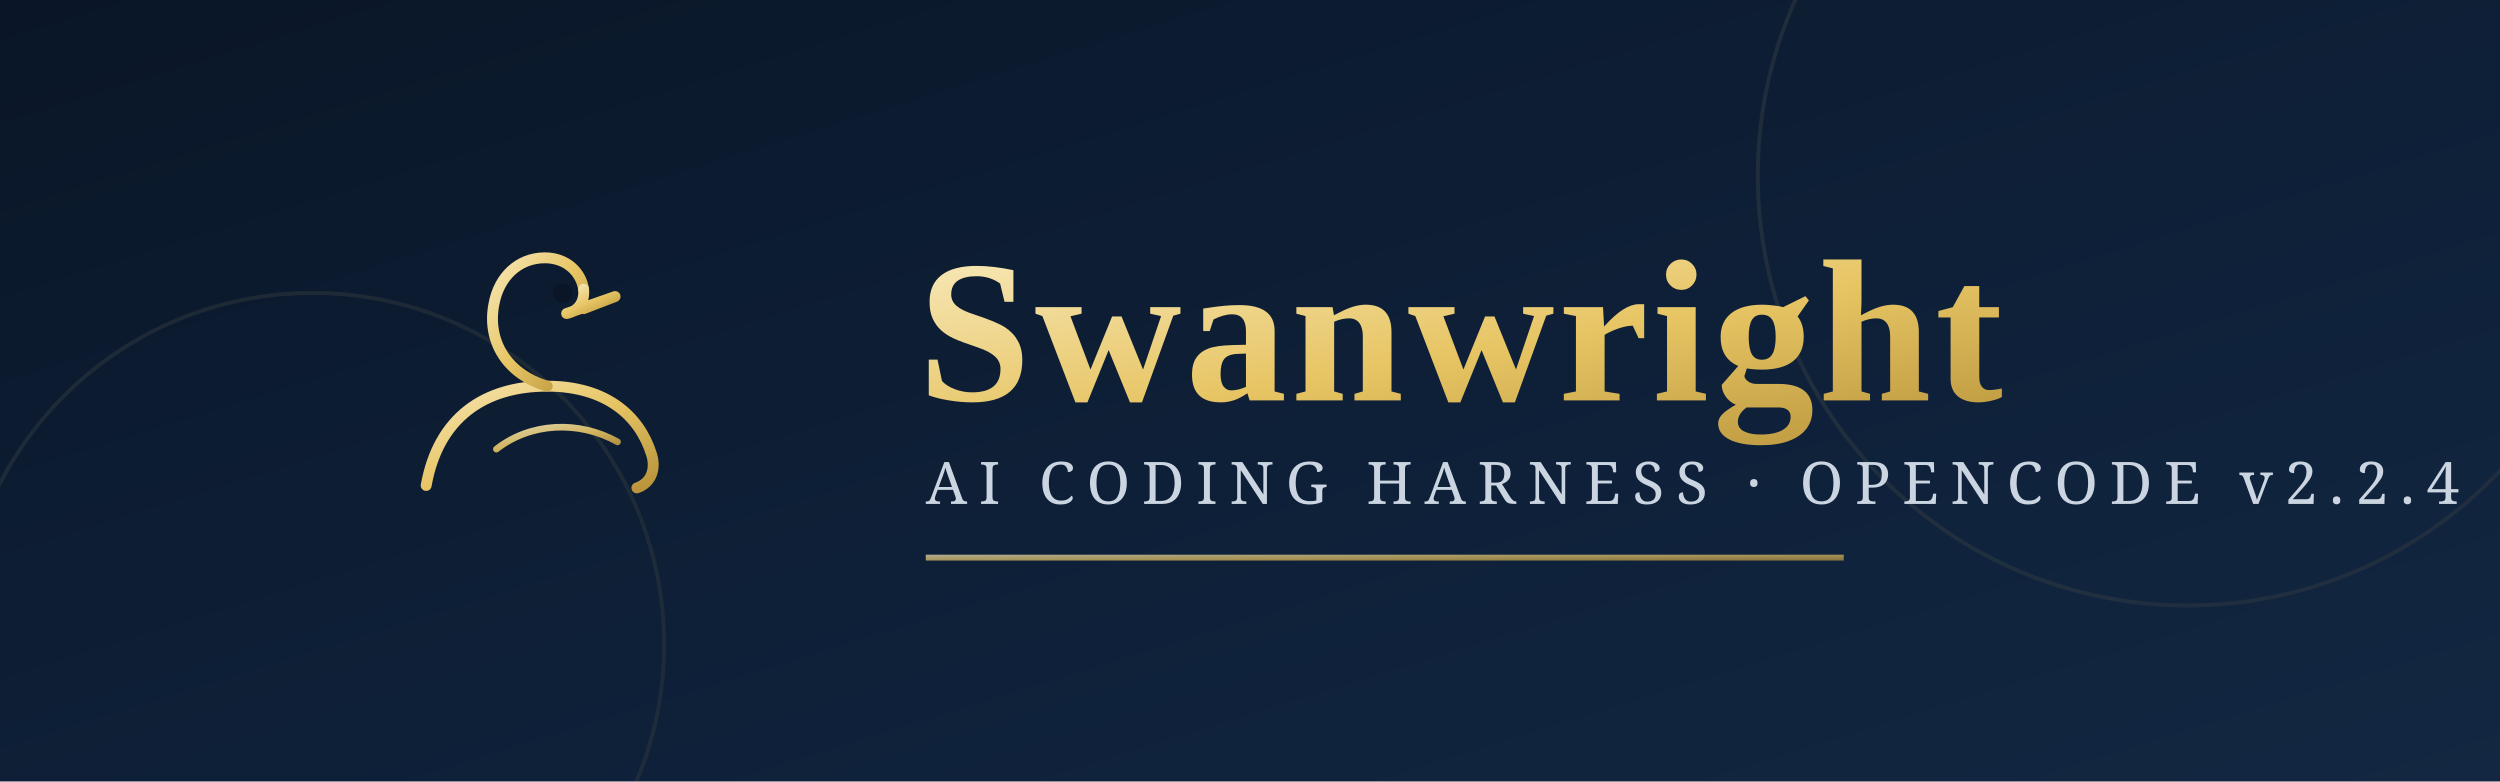
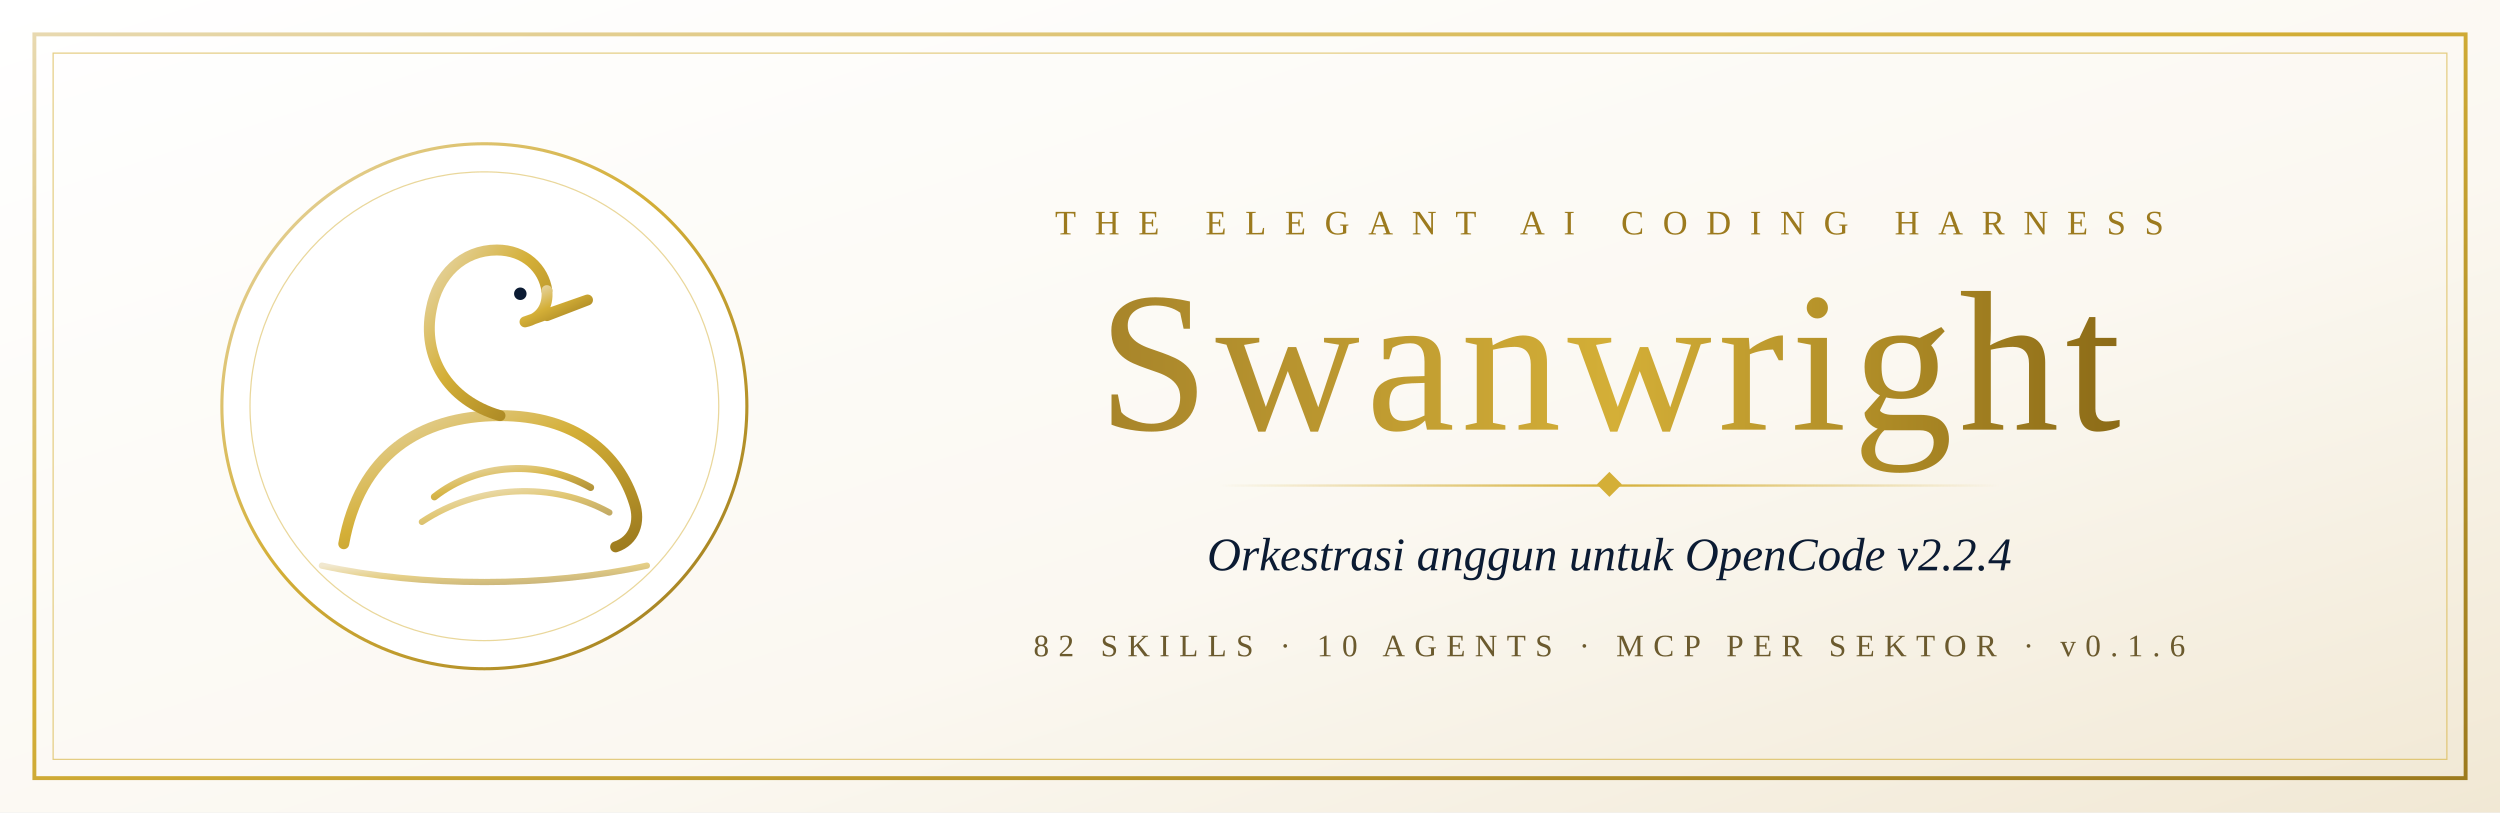
- <svg xmlns="http://www.w3.org/2000/svg" viewBox="0 0 1280 400" width="1280" height="400" role="img" aria-label="Swanwright banner">
+ <svg xmlns="http://www.w3.org/2000/svg" viewBox="0 0 1600 520" width="1600" height="520" role="img" aria-label="Swanwright">
  <defs>
    <linearGradient id="gold" x1="0" y1="0" x2="1" y2="1">
-       <stop offset="0" stop-color="#F7E7B6" />
-       <stop offset="0.5" stop-color="#E7C564" />
-       <stop offset="1" stop-color="#B8933B" />
+       <stop offset="0" stop-color="#E8D9B0" />
+       <stop offset="0.45" stop-color="#D4AF37" />
+       <stop offset="1" stop-color="#9C7A1E" />
    </linearGradient>
    <linearGradient id="bg" x1="0" y1="0" x2="1" y2="1">
-       <stop offset="0" stop-color="#0A1627" />
-       <stop offset="0.55" stop-color="#0E2038" />
-       <stop offset="1" stop-color="#132742" />
+       <stop offset="0" stop-color="#FFFFFF" />
+       <stop offset="0.6" stop-color="#FBF8F1" />
+       <stop offset="1" stop-color="#F1E8D4" />
+     </linearGradient>
+     <linearGradient id="line" x1="0" x2="1">
+       <stop offset="0" stop-color="#D4AF37" stop-opacity="0" />
+       <stop offset="0.5" stop-color="#D4AF37" />
+       <stop offset="1" stop-color="#D4AF37" stop-opacity="0" />
    </linearGradient>
  </defs>
-   <rect width="1280" height="400" fill="#0A1627" />
-   <rect width="1280" height="400" fill="url(#bg)" />
-   <g opacity="0.08" fill="none" stroke="url(#gold)" stroke-width="2">
-     <circle cx="1120" cy="90" r="220" />
-     <circle cx="160" cy="330" r="180" />
+   <linearGradient id="gt" x1="0" x2="1">
+     <stop offset="0" stop-color="#A8852A" />
+     <stop offset="0.5" stop-color="#D4AF37" />
+     <stop offset="1" stop-color="#8C6B17" />
+   </linearGradient>
+   <rect width="1600" height="520" fill="url(#bg)" />
+   <rect x="22" y="22" width="1556" height="476" fill="none" stroke="url(#gold)" stroke-width="2.5" />
+   <rect x="34" y="34" width="1532" height="452" fill="none" stroke="#D4AF37" stroke-width="0.8" opacity="0.6" />
+   <g transform="translate(110,60) scale(1)">
+     <circle cx="200" cy="200" r="168" fill="#FFFFFF" stroke="url(#gold)" stroke-width="2" />
+     <circle cx="200" cy="200" r="150" fill="none" stroke="#D4AF37" stroke-width="0.8" opacity="0.5" />
+     <g fill="none" stroke="url(#gold)" stroke-width="7" stroke-linecap="round" stroke-linejoin="round">
+       <path d="M110 288 C 120 232, 158 206, 210 206 C 258 206, 286 230, 296 262 C 300 274, 296 286, 284 290" />
+       <path d="M210 206 C 176 196, 160 168, 166 138 C 170 116, 186 100, 208 100 C 226 100, 238 112, 240 126" />
+       <path d="M240 126 C 241 136, 236 144, 226 146 L 266 132 L 240 142" />
+       <path d="M168 258 C 196 236, 236 234, 268 252" stroke-width="4.5" opacity="0.9" />
+       <path d="M160 274 C 196 250, 244 248, 280 268" stroke-width="4" opacity="0.7" />
+     </g>
+     <circle cx="223" cy="128" r="4" fill="#0B1B33" />
+     <path d="M96 302 C 160 316, 240 316, 304 302" fill="none" stroke="url(#gold)" stroke-width="4" stroke-linecap="round" opacity="0.6" />
  </g>
-   <g transform="translate(150,70) scale(0.62)" fill="none" stroke="url(#gold)" stroke-width="9" stroke-linecap="round" stroke-linejoin="round">
-     <path d="M110 288 C 120 232, 158 206, 210 206 C 258 206, 286 230, 296 262 C 300 274, 296 286, 284 290" />
-     <path d="M210 206 C 176 196, 160 168, 166 138 C 170 116, 186 100, 208 100 C 226 100, 238 112, 240 126" />
-     <path d="M240 126 C 241 136, 236 144, 226 146 L 266 132 L 240 142" />
-     <path d="M168 258 C 196 236, 236 234, 268 252" stroke-width="5.5" opacity="0.9" />
-   </g>
-   <circle cx="288" cy="150" r="5" fill="#0A1627" />
-   <text x="470" y="205" font-family="Georgia, 'Times New Roman', serif" font-size="104" font-weight="700" fill="url(#gold)" letter-spacing="2">Swanwright</text>
-   <text x="474" y="258" font-family="Georgia, serif" font-size="30" fill="#CBD5E1" letter-spacing="6">AI CODING HARNESS · OPENCODE v2.2.4</text>
-   <rect x="474" y="284" width="470" height="3" fill="url(#gold)" opacity="0.7" />
+   <text x="1030" y="150" text-anchor="middle" font-family="Georgia, 'Times New Roman', serif" font-size="22" letter-spacing="12" fill="#9C7A1E">THE ELEGANT AI CODING HARNESS</text>
+   <text x="1030" y="275" text-anchor="middle" font-family="Didot, 'Bodoni 72', Georgia, 'Times New Roman', serif" font-size="128" fill="url(#gt)" letter-spacing="4">Swanwright</text>
+   <rect x="780" y="310" width="500" height="1.5" fill="url(#line)" />
+   <path d="M1030 302 l8 8 -8 8 -8 -8z" fill="#D4AF37" />
+   <text x="1030" y="365" text-anchor="middle" font-family="Georgia, 'Times New Roman', serif" font-style="italic" font-size="30" fill="#0B1B33">Orkestrasi anggun untuk OpenCode v2.2.4</text>
+   <text x="1030" y="420" text-anchor="middle" font-family="Georgia, 'Times New Roman', serif" font-size="20" letter-spacing="6" fill="#6B5A2E">82 SKILLS  ·  10 AGENTS  ·  MCP PER SEKTOR  ·  v0.1.6</text>
</svg>
